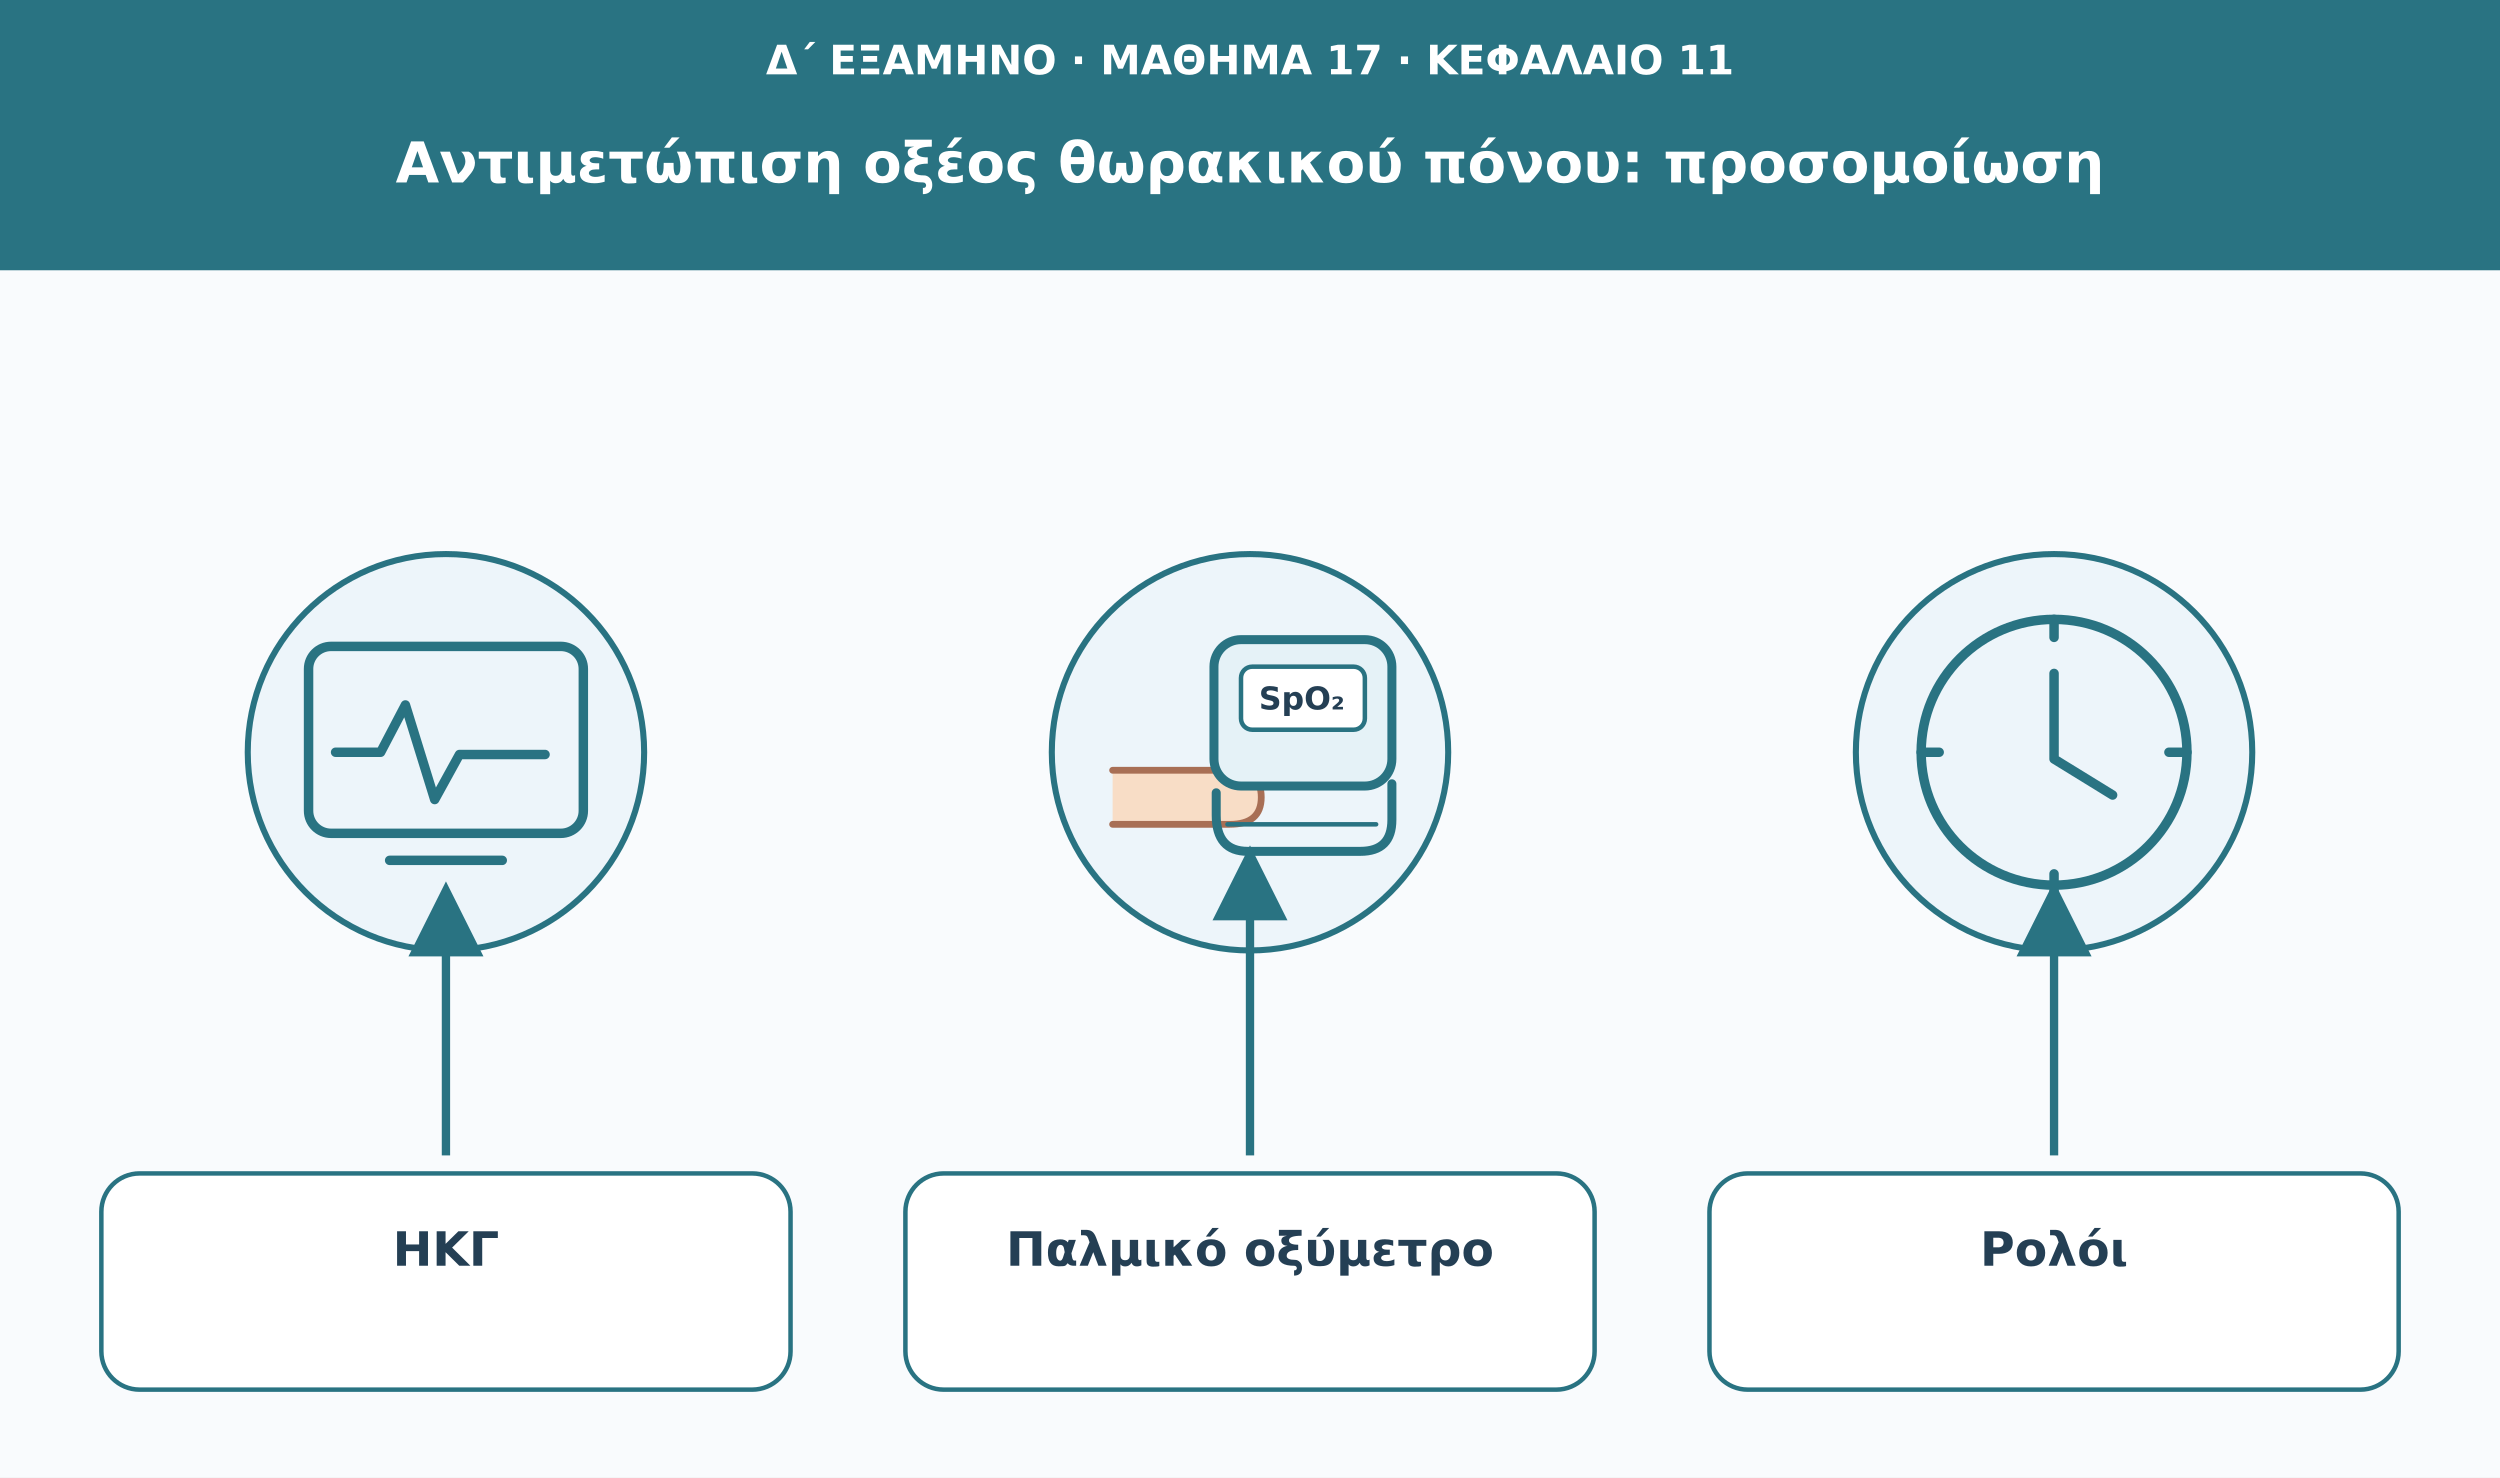
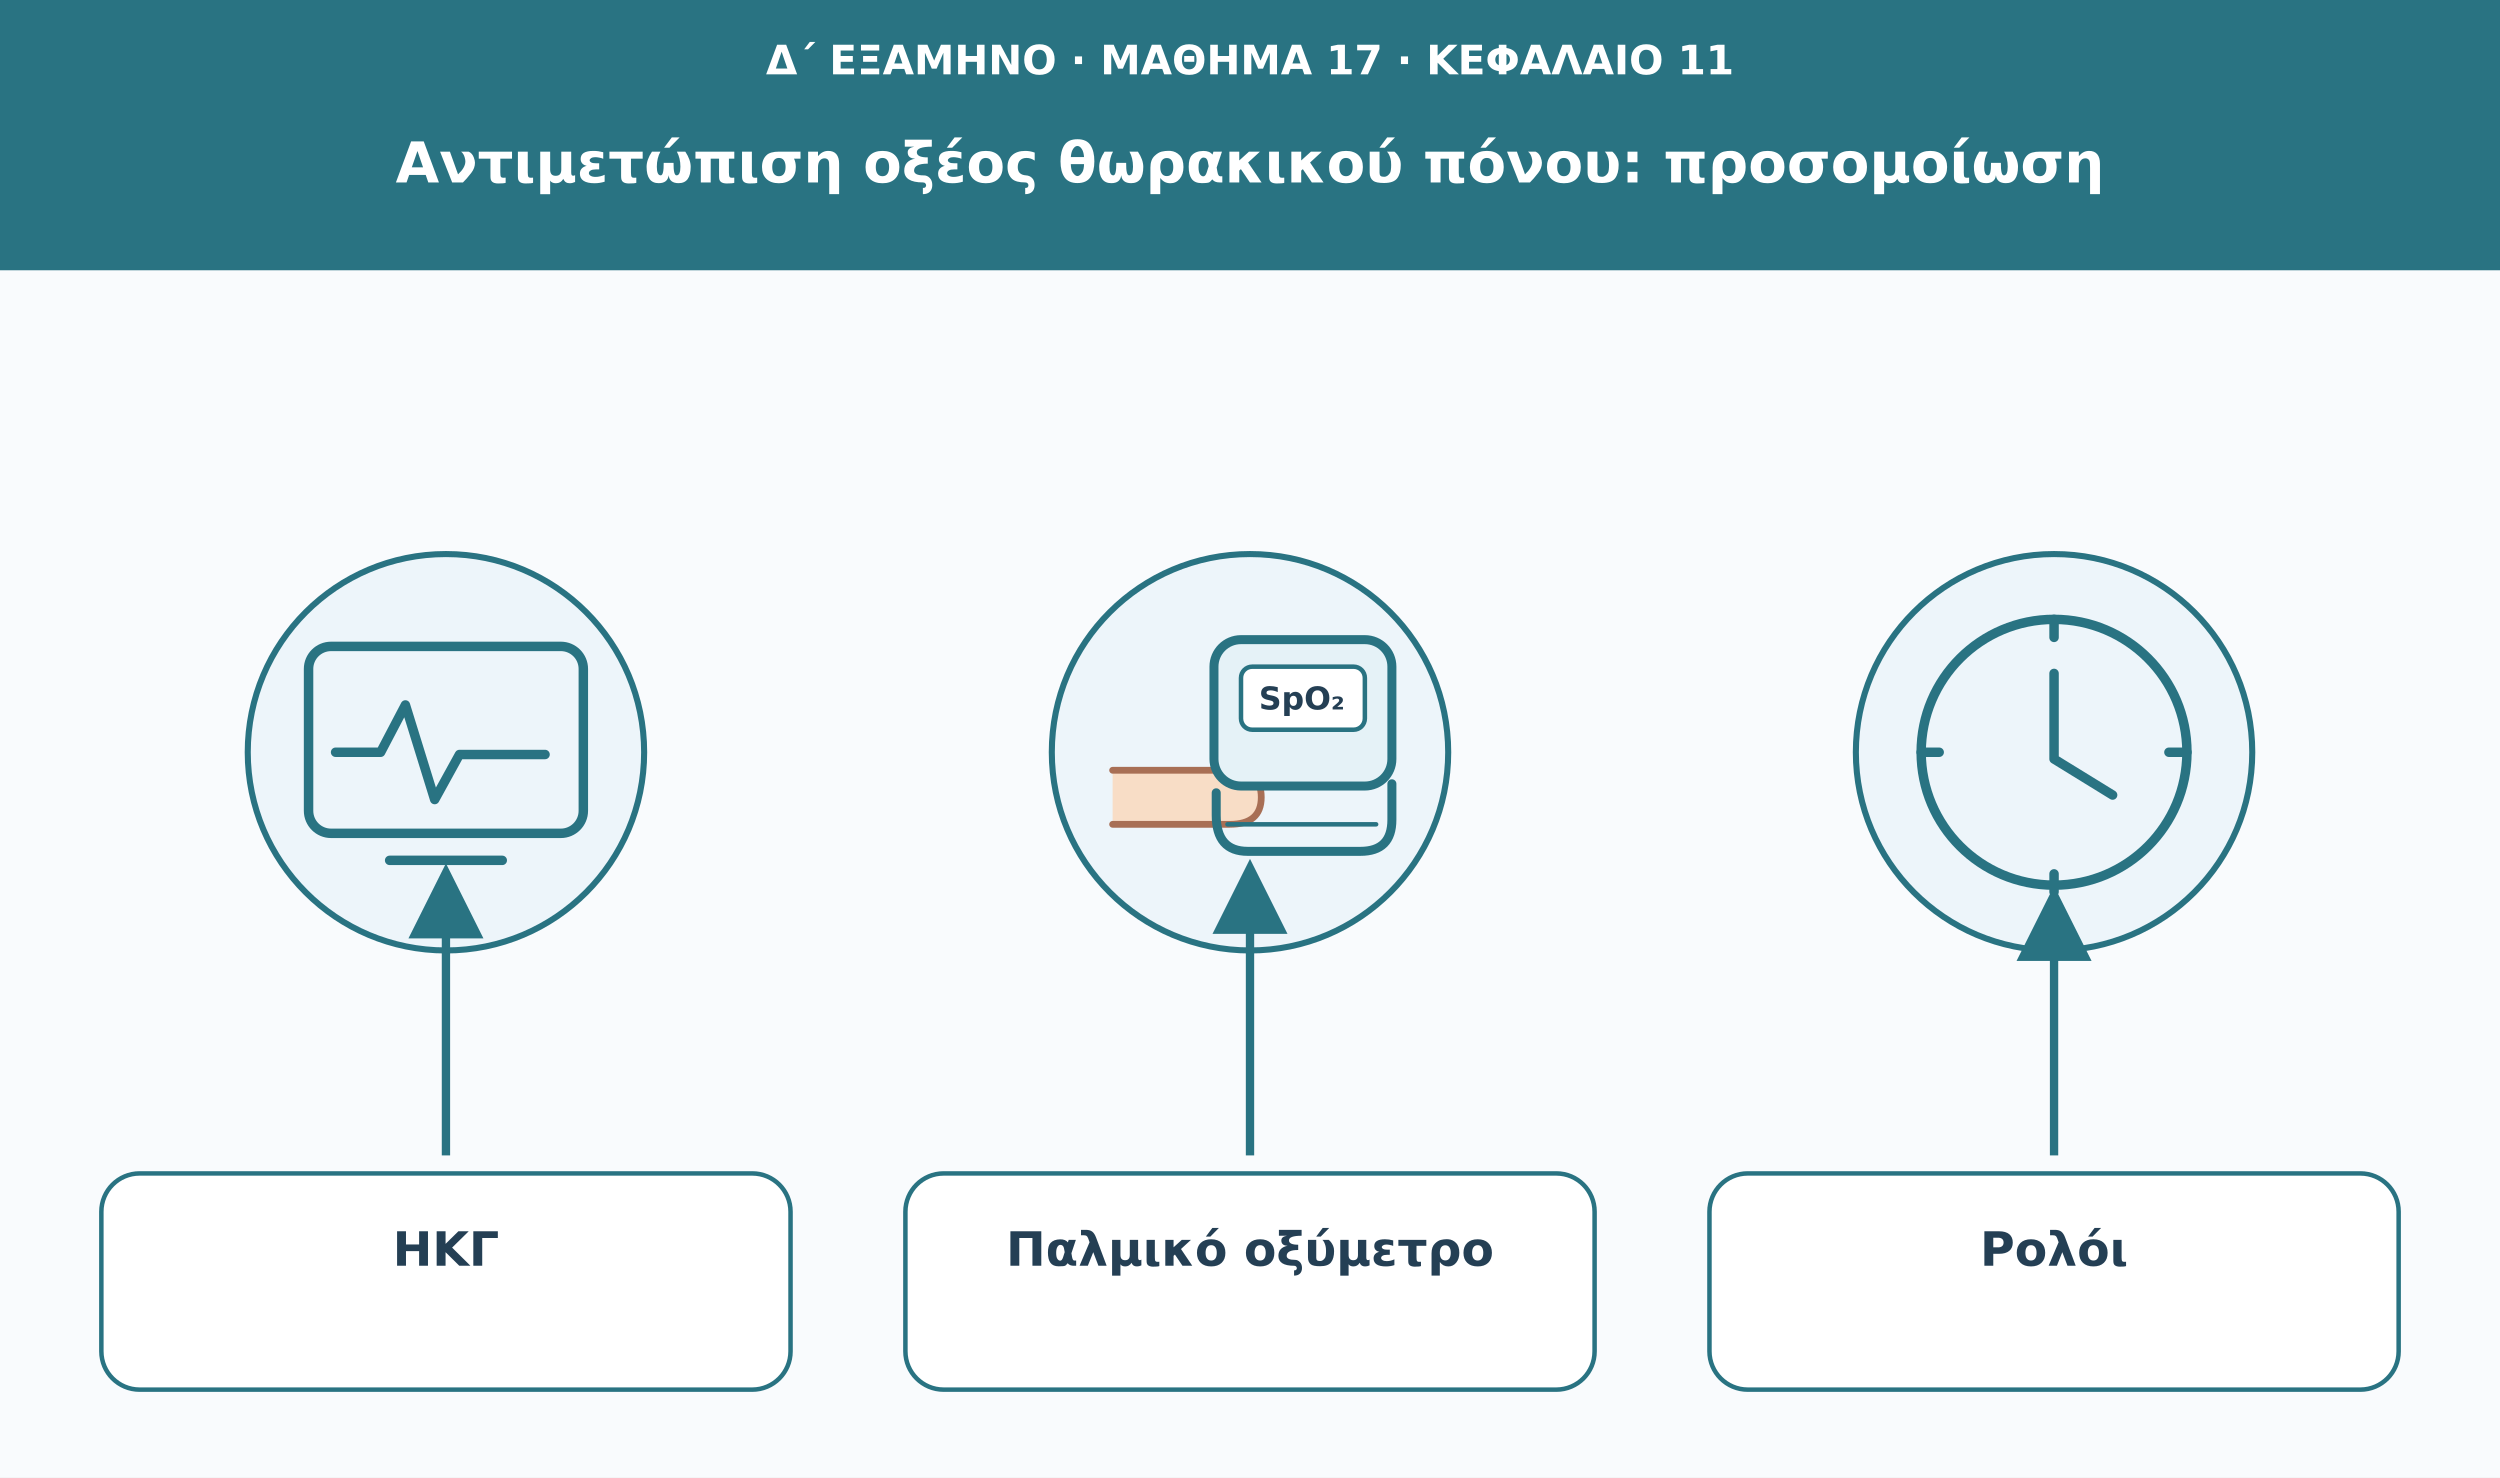
<svg xmlns="http://www.w3.org/2000/svg" viewBox="0 0 1110 656" role="img" aria-labelledby="t d">
  <defs>
    <marker id="arrow" viewBox="0 0 10 10" markerWidth="9" markerHeight="9" refX="8" refY="5" orient="auto">
      <path d="M0 0L10 5L0 10Z" fill="#297382" />
    </marker>
  </defs>
  <rect width="1110" height="656" fill="#f9fbfd" />
  <rect width="1110" height="120" fill="#297382" />
  <text x="555" y="33" font-family="DejaVu Sans,Arial,sans-serif" font-size="18" fill="#ffffff" font-weight="680" text-anchor="middle">Δ΄ ΕΞΑΜΗΝΟ · ΜΑΘΗΜΑ 17 · ΚΕΦΑΛΑΙΟ 11</text>
  <text x="555" y="81" font-family="DejaVu Sans,Arial,sans-serif" font-size="25" fill="#ffffff" font-weight="750" text-anchor="middle">Αντιμετώπιση οξέος θωρακικού πόνου: προσομοίωση</text>
  <circle cx="198" cy="334" r="88" fill="#edf5fa" stroke="#297382" stroke-width="2.7" />
  <g transform="translate(198 334)" fill="none" stroke="#297382" stroke-width="4.2" stroke-linecap="round" stroke-linejoin="round">
    <rect x="-61" y="-47" width="122" height="83" rx="10" />
    <path d="M-49 0h20l11-21 13 42 11-20h38" />
    <path d="M-25 48h50" />
  </g>
-   <path d="M198 513L198 398" stroke="#297382" stroke-width="3.7" marker-end="url(#arrow)" />
+   <path d="M198 513L198 390" stroke="#297382" stroke-width="3.7" marker-end="url(#arrow)" />
  <rect x="45" y="521" width="306" height="96" rx="17" fill="#fff" stroke="#297382" stroke-width="2" />
  <text x="198" y="562" font-family="DejaVu Sans,Arial,sans-serif" font-size="21" fill="#243f54" font-weight="700" text-anchor="middle">ΗΚΓ</text>
  <circle cx="555" cy="334" r="88" fill="#edf5fa" stroke="#297382" stroke-width="2.7" />
  <g transform="translate(555 334)" stroke-linecap="round" stroke-linejoin="round">
    <path d="M-61 8H-9Q5 8 5 20Q5 32 -9 32H-61" fill="#f8ddc6" stroke="#a86f55" stroke-width="3" />
    <rect x="-16" y="-50" width="79" height="65" rx="12" fill="#e5f2f7" stroke="#297382" stroke-width="4" />
    <rect x="-4" y="-38" width="55" height="28" rx="5" fill="#ffffff" stroke="#297382" stroke-width="2" />
    <text x="23" y="-19" text-anchor="middle" font-family="DejaVu Sans,Arial,sans-serif" font-size="14" font-weight="700" fill="#243f54">SpO₂</text>
    <path d="M-15 18V28Q-15 44 -1 44H49Q63 44 63 30V14" fill="none" stroke="#297382" stroke-width="4" />
    <path d="M-10 32H56" stroke="#297382" stroke-width="2" />
  </g>
-   <path d="M555 513L555 382" stroke="#297382" stroke-width="3.7" marker-end="url(#arrow)" />
+   <path d="M555 513L555 388" stroke="#297382" stroke-width="3.7" marker-end="url(#arrow)" />
  <rect x="402" y="521" width="306" height="96" rx="17" fill="#fff" stroke="#297382" stroke-width="2" />
  <text x="555" y="562" font-family="DejaVu Sans,Arial,sans-serif" font-size="21" fill="#243f54" font-weight="700" text-anchor="middle">Παλμικό οξύμετρο</text>
  <circle cx="912" cy="334" r="88" fill="#edf5fa" stroke="#297382" stroke-width="2.7" />
  <g transform="translate(912 334)" fill="none" stroke="#297382" stroke-width="4.2" stroke-linecap="round" stroke-linejoin="round">
    <circle r="59" />
    <path d="M0-35v38l26 16" />
    <path d="M0-59v8m0 105v8m-59-62h8m102 0h8" />
  </g>
-   <path d="M912 513L912 398" stroke="#297382" stroke-width="3.7" marker-end="url(#arrow)" />
+   <path d="M912 513L912 400" stroke="#297382" stroke-width="3.7" marker-end="url(#arrow)" />
  <rect x="759" y="521" width="306" height="96" rx="17" fill="#fff" stroke="#297382" stroke-width="2" />
  <text x="912" y="562" font-family="DejaVu Sans,Arial,sans-serif" font-size="21" fill="#243f54" font-weight="700" text-anchor="middle">Ρολόι</text>
</svg>
